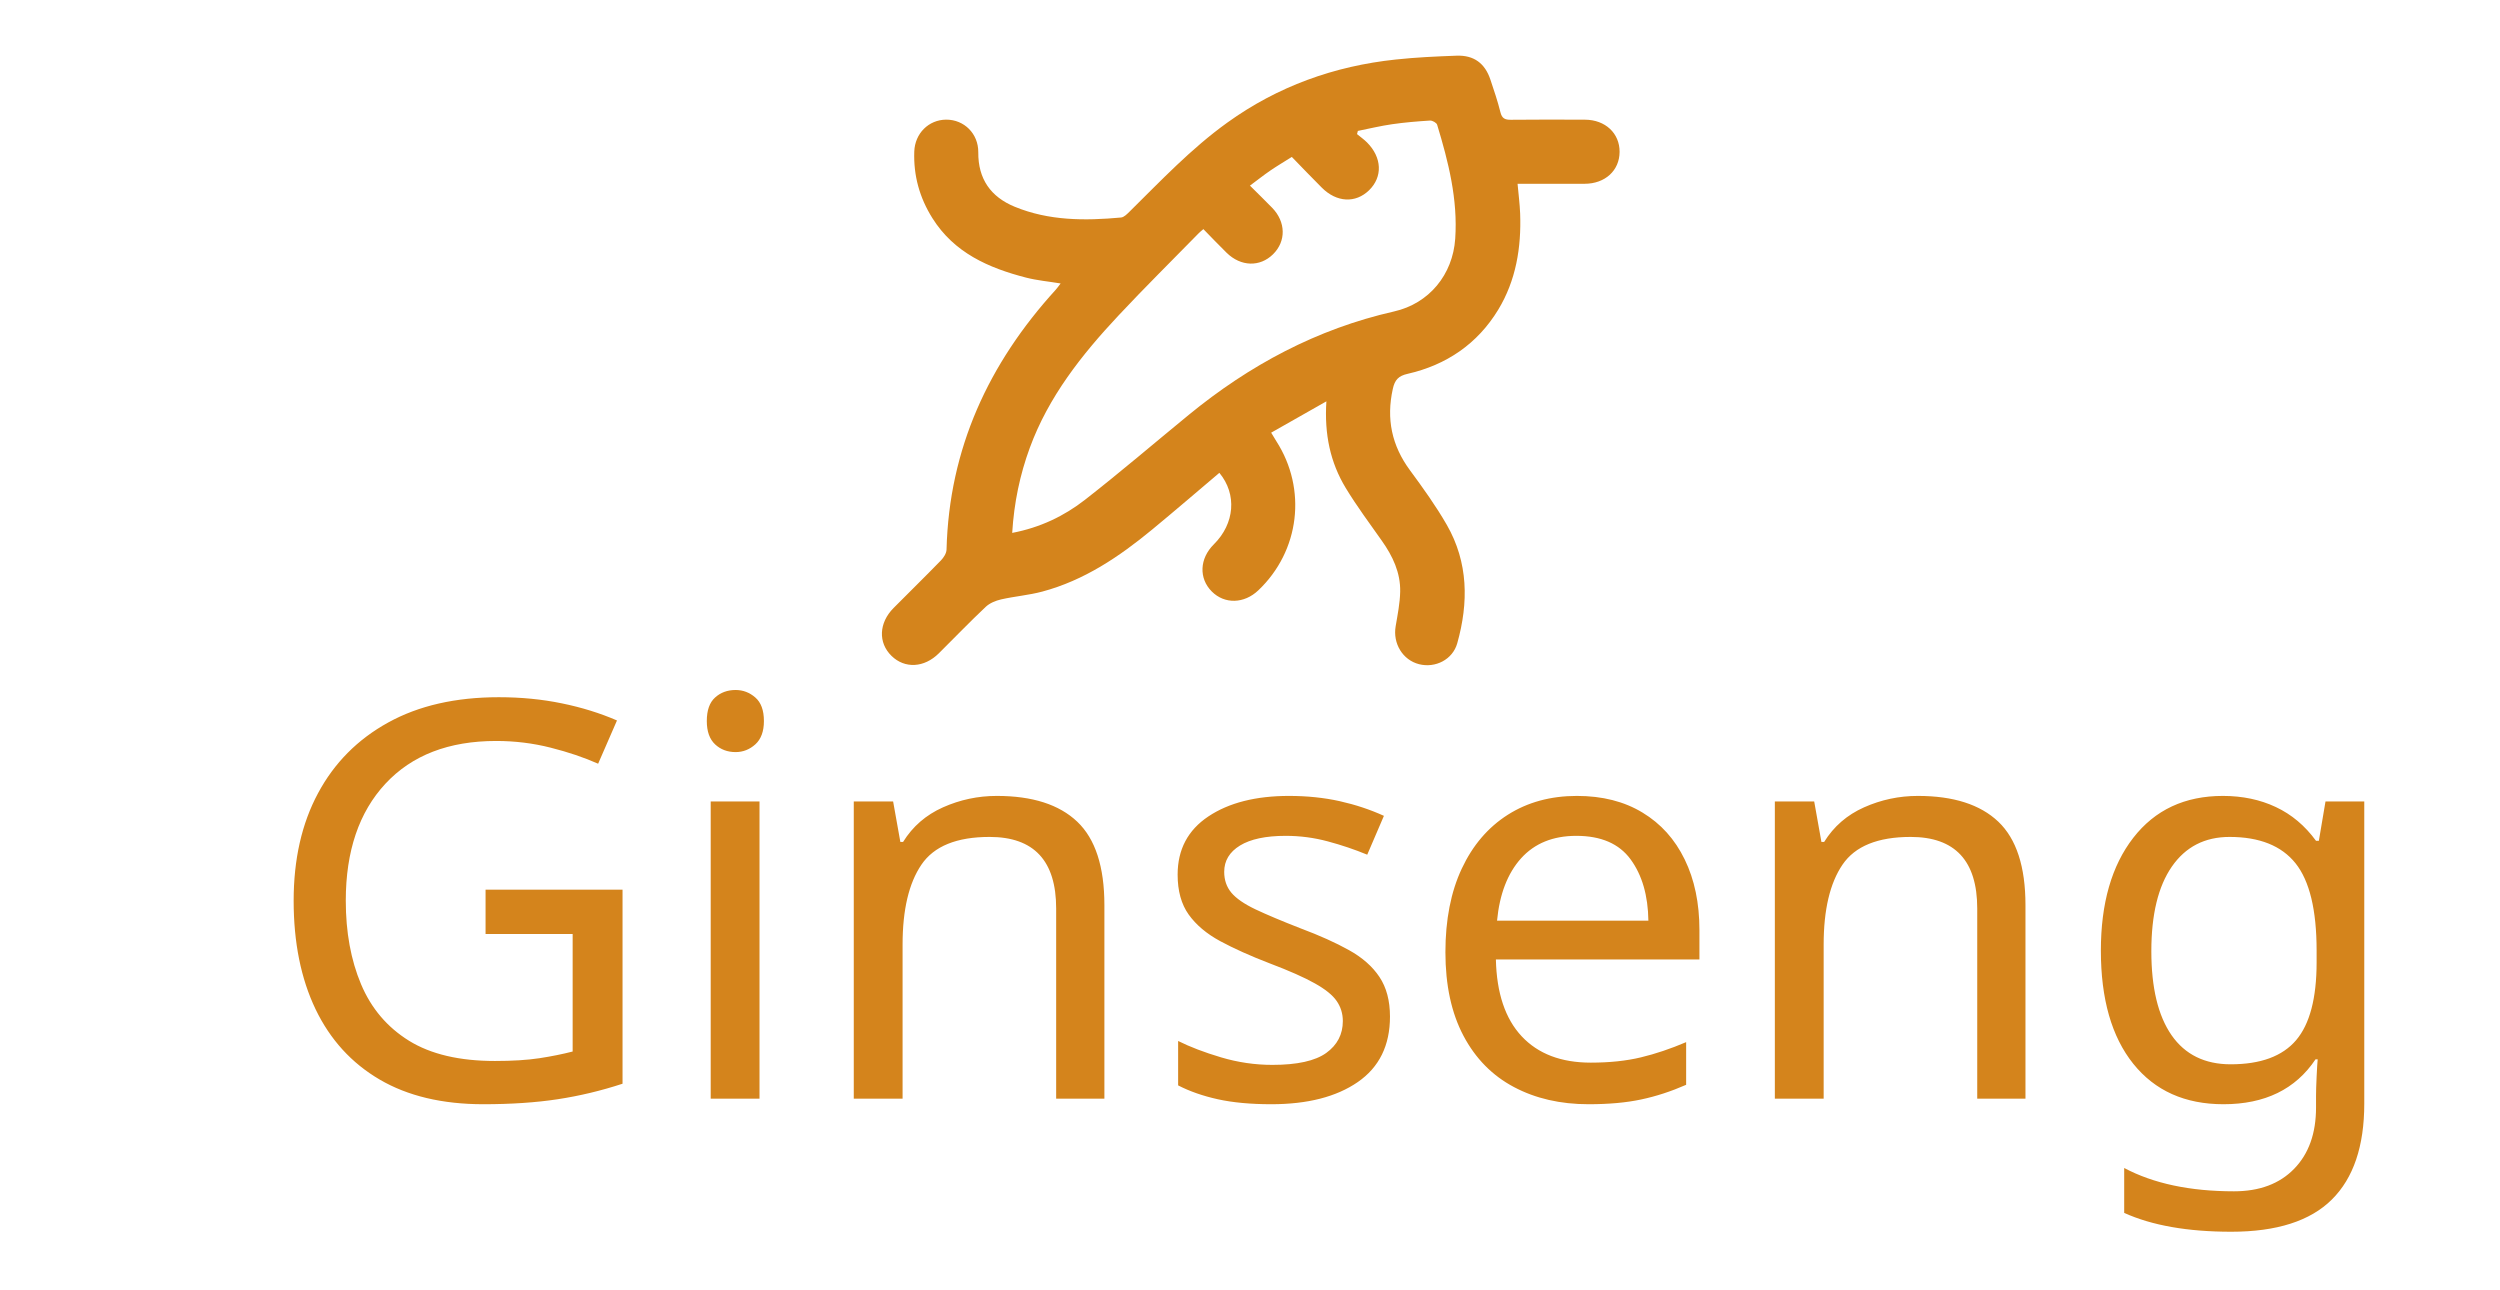
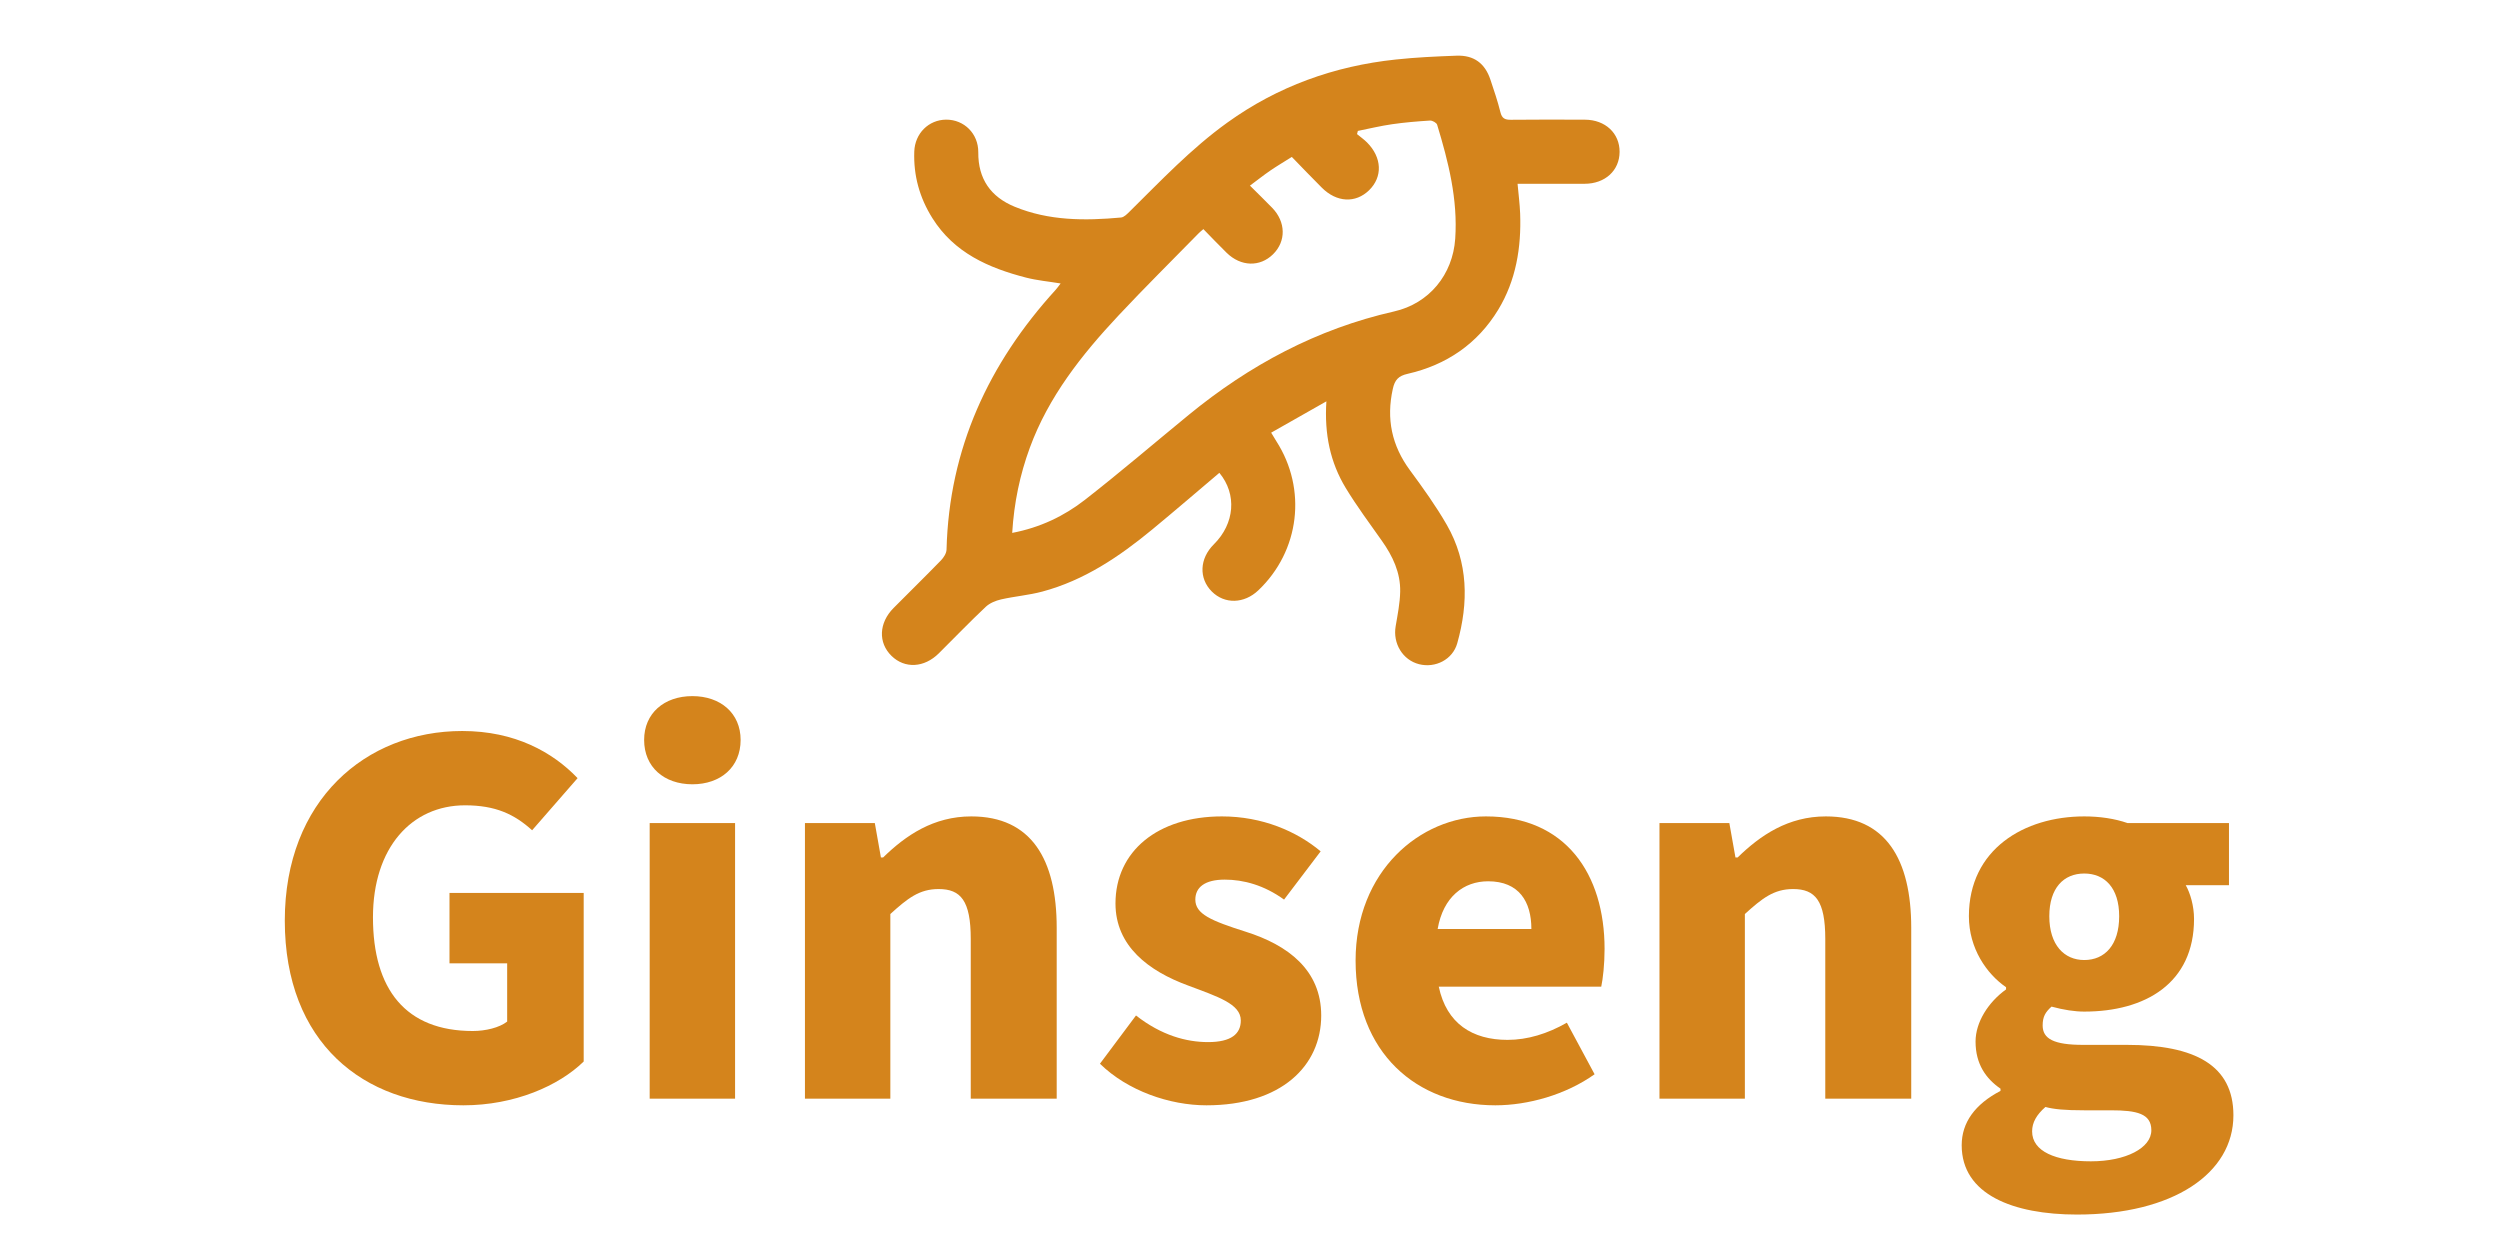
- <svg xmlns="http://www.w3.org/2000/svg" version="1.1" id="Capa_1" x="0px" y="0px" viewBox="0 0 541 279" style="enable-background:new 0 0 541 279;" xml:space="preserve">
+ <svg xmlns="http://www.w3.org/2000/svg" version="1.1" id="Capa_1" x="0px" y="0px" viewBox="0 0 541 269" style="enable-background:new 0 0 541 269;" xml:space="preserve">
  <style type="text/css">
	.st0{fill:#D4841C;}
- 	.st1{font-family:'SourceSansPro-Bold';}
- 	.st2{font-size:120px;}
</style>
  <g>
    <path class="st0" d="M287.03,86.85c-4.32,2.45-8.06,4.57-11.95,6.78c0.46,0.76,0.77,1.3,1.11,1.83   c6.68,10.39,5.08,23.76-3.88,32.28c-3.08,2.93-7.3,3.04-10.08,0.26c-2.84-2.85-2.66-7.13,0.44-10.2c4.53-4.49,5.05-10.84,1.2-15.48   c-4.85,4.1-9.66,8.25-14.56,12.29c-7.12,5.87-14.71,10.99-23.76,13.41c-2.91,0.78-5.97,1.02-8.91,1.69   c-1.18,0.27-2.47,0.8-3.33,1.61c-3.47,3.27-6.77,6.71-10.16,10.07c-3.16,3.13-7.35,3.35-10.22,0.55   c-2.93-2.85-2.76-7.15,0.44-10.37c3.41-3.44,6.87-6.82,10.24-10.29c0.6-0.61,1.2-1.55,1.22-2.35c0.56-21.83,9.1-40.28,23.63-56.23   c0.34-0.37,0.62-0.79,1.06-1.36c-2.59-0.43-5.08-0.65-7.46-1.26c-8.14-2.1-15.59-5.37-20.3-12.89c-2.76-4.4-4.1-9.2-3.91-14.4   c0.14-3.92,3.11-6.88,6.91-6.9c3.88-0.01,6.97,3.03,6.94,7.06c-0.05,5.76,2.69,9.65,7.86,11.78c7.41,3.06,15.21,3.06,23.03,2.34   c0.66-0.06,1.33-0.77,1.87-1.3c6.78-6.69,13.33-13.63,21.12-19.23c10.92-7.86,23.15-12.25,36.46-13.66   c4.37-0.47,8.78-0.67,13.18-0.83c3.74-0.13,6.13,1.65,7.31,5.2c0.78,2.33,1.57,4.65,2.16,7.03c0.33,1.35,0.98,1.65,2.26,1.64   c5.35-0.06,10.69-0.04,16.04-0.02c4.4,0.02,7.51,2.94,7.49,6.97c-0.02,4.03-3.13,6.89-7.56,6.9c-4.76,0.02-9.52,0-14.52,0   c0.2,2.23,0.48,4.34,0.56,6.45c0.27,7.35-0.9,14.47-4.75,20.81c-4.48,7.37-11.19,11.95-19.61,13.87c-1.95,0.44-2.77,1.29-3.2,3.27   c-1.43,6.48-0.23,12.25,3.72,17.6c2.82,3.83,5.62,7.72,7.98,11.83c4.65,8.12,4.72,16.81,2.25,25.6c-0.99,3.53-4.74,5.43-8.27,4.53   c-3.54-0.9-5.7-4.48-5.06-8.21c0.42-2.48,0.93-4.98,0.98-7.49c0.08-4.12-1.62-7.69-3.97-11.01c-2.66-3.77-5.43-7.49-7.82-11.43   C287.87,100.07,286.57,93.96,287.03,86.85z M219.04,115.32c6.06-1.16,11.22-3.64,15.73-7.15c7.63-5.95,14.98-12.25,22.46-18.38   c13.14-10.77,27.75-18.61,44.44-22.39c7.6-1.72,12.71-7.97,13.24-15.74c0.58-8.52-1.47-16.63-3.91-24.66   c-0.13-0.44-1.03-0.94-1.55-0.91c-2.74,0.17-5.48,0.4-8.19,0.79c-2.49,0.36-4.95,0.95-7.42,1.45c-0.06,0.23-0.12,0.46-0.18,0.69   c0.72,0.6,1.5,1.14,2.16,1.8c3.26,3.27,3.42,7.46,0.44,10.36c-2.93,2.84-7,2.64-10.21-0.56c-2.19-2.18-4.32-4.42-6.5-6.66   c-1.73,1.09-3.22,1.97-4.64,2.94c-1.46,1-2.85,2.11-4.42,3.27c1.74,1.74,3.3,3.24,4.8,4.79c2.98,3.06,3.05,7.25,0.2,10.06   c-2.85,2.81-6.98,2.69-10.06-0.33c-1.69-1.66-3.32-3.37-5.02-5.11c-0.48,0.42-0.76,0.63-1,0.88c-5.81,5.94-11.72,11.78-17.4,17.85   c-7.93,8.47-15.09,17.51-19.16,28.59C220.71,102.74,219.44,108.77,219.04,115.32z" />
    <g>
      <g>
-         <text transform="matrix(1 0 0 1 56.2332 237.7519)" class="st0 st1 st2">Ginseng</text>
+         <path class="st0" d="M61.63,199.23c0-26.04,17.52-41.04,38.4-41.04c11.4,0,19.56,4.56,24.96,10.2l-9.84,11.28     c-3.84-3.48-7.92-5.4-14.52-5.4c-11.52,0-19.92,9.12-19.92,24.24c0,15.6,7.08,24.6,21.6,24.6c2.76,0,5.76-0.72,7.44-2.04v-12.6     H97.27v-15.24h29.04v36.48c-5.4,5.28-15,9.48-26.04,9.48C78.67,239.19,61.63,225.63,61.63,199.23z" />
+         <path class="st0" d="M139.39,160.12c0-5.76,4.32-9.48,10.44-9.48c6.12,0,10.44,3.72,10.44,9.48c0,5.88-4.32,9.6-10.44,9.6     C143.71,169.71,139.39,166,139.39,160.12z M140.59,178.11h18.48v59.64h-18.48V178.11z" />
+         <path class="st0" d="M174.19,178.11h15.12l1.32,7.44h0.48c4.92-4.8,10.92-8.88,19.08-8.88c12.96,0,18.48,9.24,18.48,24.12v36.96     h-18.6v-34.56c0-8.28-2.16-10.8-6.96-10.8c-4.2,0-6.72,2.04-10.44,5.4v39.96h-18.48V178.11z" />
+         <path class="st0" d="M238.03,230.19l7.8-10.44c5.52,4.32,10.92,5.76,15.6,5.76c5.04,0,7.08-1.8,7.08-4.68     c0-3.6-5.04-5.16-11.4-7.56c-8.52-3.12-15.72-8.52-15.72-17.76c0-11.28,9.12-18.84,23.04-18.84c8.76,0,16.2,3.24,21.36,7.56     l-7.92,10.44c-4.32-3.12-8.76-4.32-12.84-4.32c-4.32,0-6.36,1.68-6.36,4.32c0,3.12,3.36,4.56,10.92,6.96     c9.12,2.88,16.32,8.28,16.32,18.12c0,10.92-8.64,19.44-24.84,19.44C253.15,239.19,244.03,236.07,238.03,230.19z" />
+         <path class="st0" d="M293.35,207.87c0-19.32,13.92-31.2,28.2-31.2c17.28,0,25.68,12.48,25.68,28.68c0,3.36-0.36,6.48-0.72,8.16     h-35.16c1.68,8.04,7.32,11.52,14.88,11.52c4.32,0,8.64-1.32,12.84-3.72l6,11.16c-6.24,4.44-14.4,6.72-21.48,6.72     C306.55,239.19,293.35,227.79,293.35,207.87z M331.39,201.03c0-5.88-2.64-10.32-9.36-10.32c-5.28,0-9.72,3.36-10.92,10.32H331.39     z" />
+         <path class="st0" d="M359.11,178.11h15.12l1.32,7.44h0.48c4.92-4.8,10.92-8.88,19.08-8.88c12.96,0,18.48,9.24,18.48,24.12v36.96     h-18.6v-34.56c0-8.28-2.16-10.8-6.96-10.8c-4.2,0-6.72,2.04-10.44,5.4v39.96h-18.48V178.11z" />
+         <path class="st0" d="M424.51,247.83c0-4.92,2.88-8.88,8.4-11.76v-0.48c-3.12-2.16-5.4-5.28-5.4-10.2c0-4.2,2.76-8.52,6.6-11.28     v-0.48c-4.2-2.88-8.04-8.4-8.04-15.36c0-14.52,12-21.6,24.96-21.6c3.36,0,6.6,0.48,9.36,1.44h21.96v13.44h-9.36     c0.96,1.68,1.8,4.44,1.8,7.32c0,13.92-10.56,20.04-23.76,20.04c-2.04,0-4.44-0.36-7.08-1.08c-1.32,1.2-1.92,2.16-1.92,4.08     c0,2.88,2.4,4.2,8.76,4.2h9.48c14.76,0,23.04,4.44,23.04,15.24c0,12.6-13.08,21.48-33.84,21.48     C435.67,262.83,424.51,258.51,424.51,247.83z M465.55,244.59c0-3.6-3.12-4.32-8.76-4.32h-5.76c-4.32,0-6.6-0.24-8.4-0.72     c-1.92,1.68-2.88,3.36-2.88,5.28c0,4.32,5.04,6.48,12.72,6.48C460.03,251.31,465.55,248.43,465.55,244.59z M458.59,198.27     c0-6.12-3.12-9.24-7.56-9.24c-4.44,0-7.56,3.12-7.56,9.24c0,6.24,3.24,9.48,7.56,9.48C455.47,207.75,458.59,204.51,458.59,198.27     z" />
      </g>
    </g>
  </g>
</svg>
